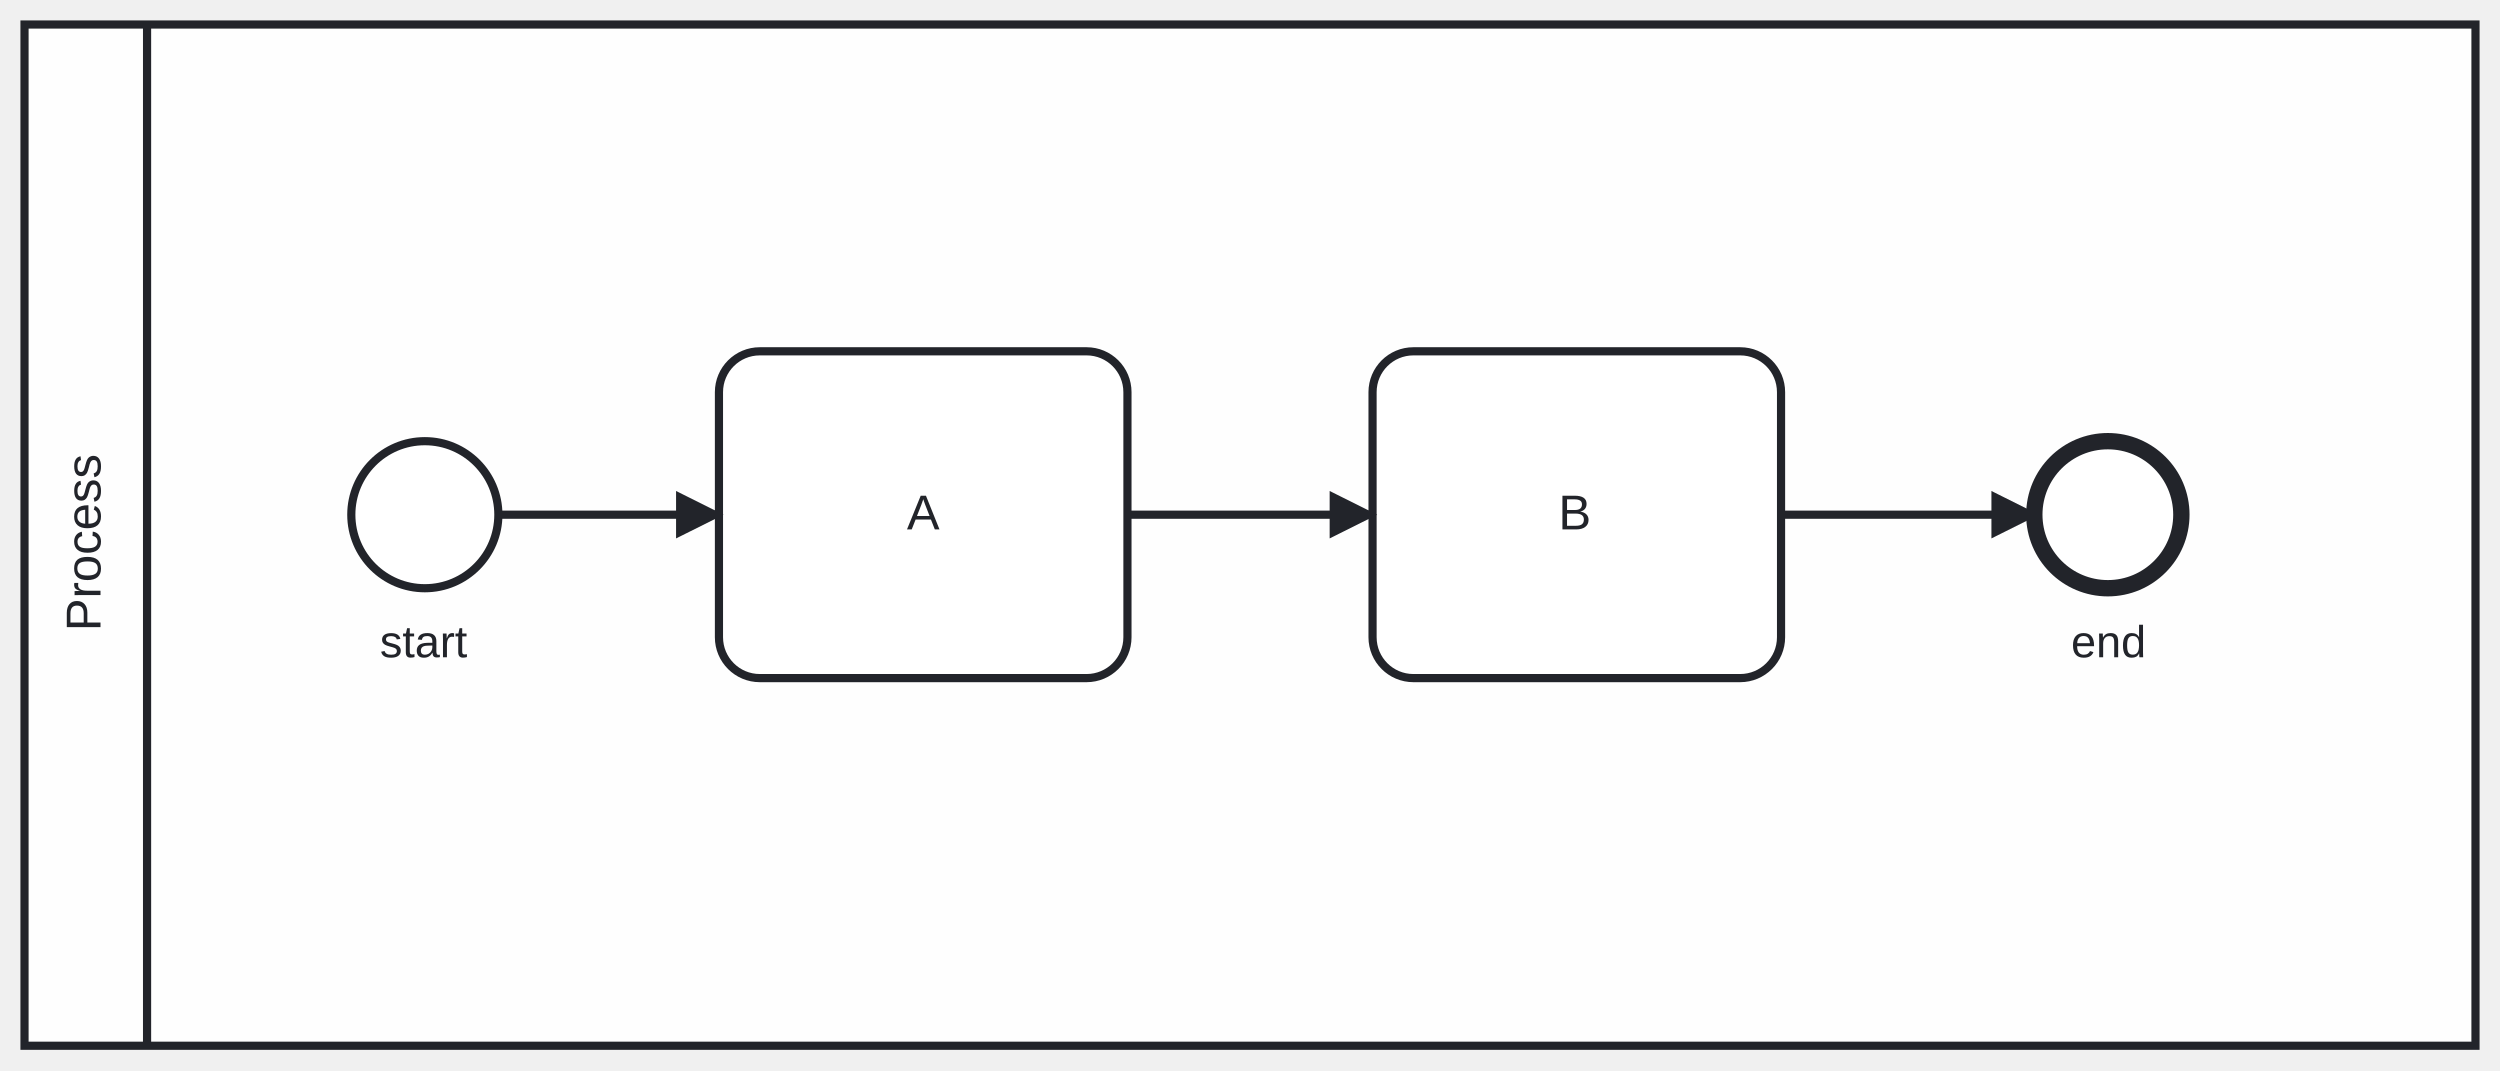
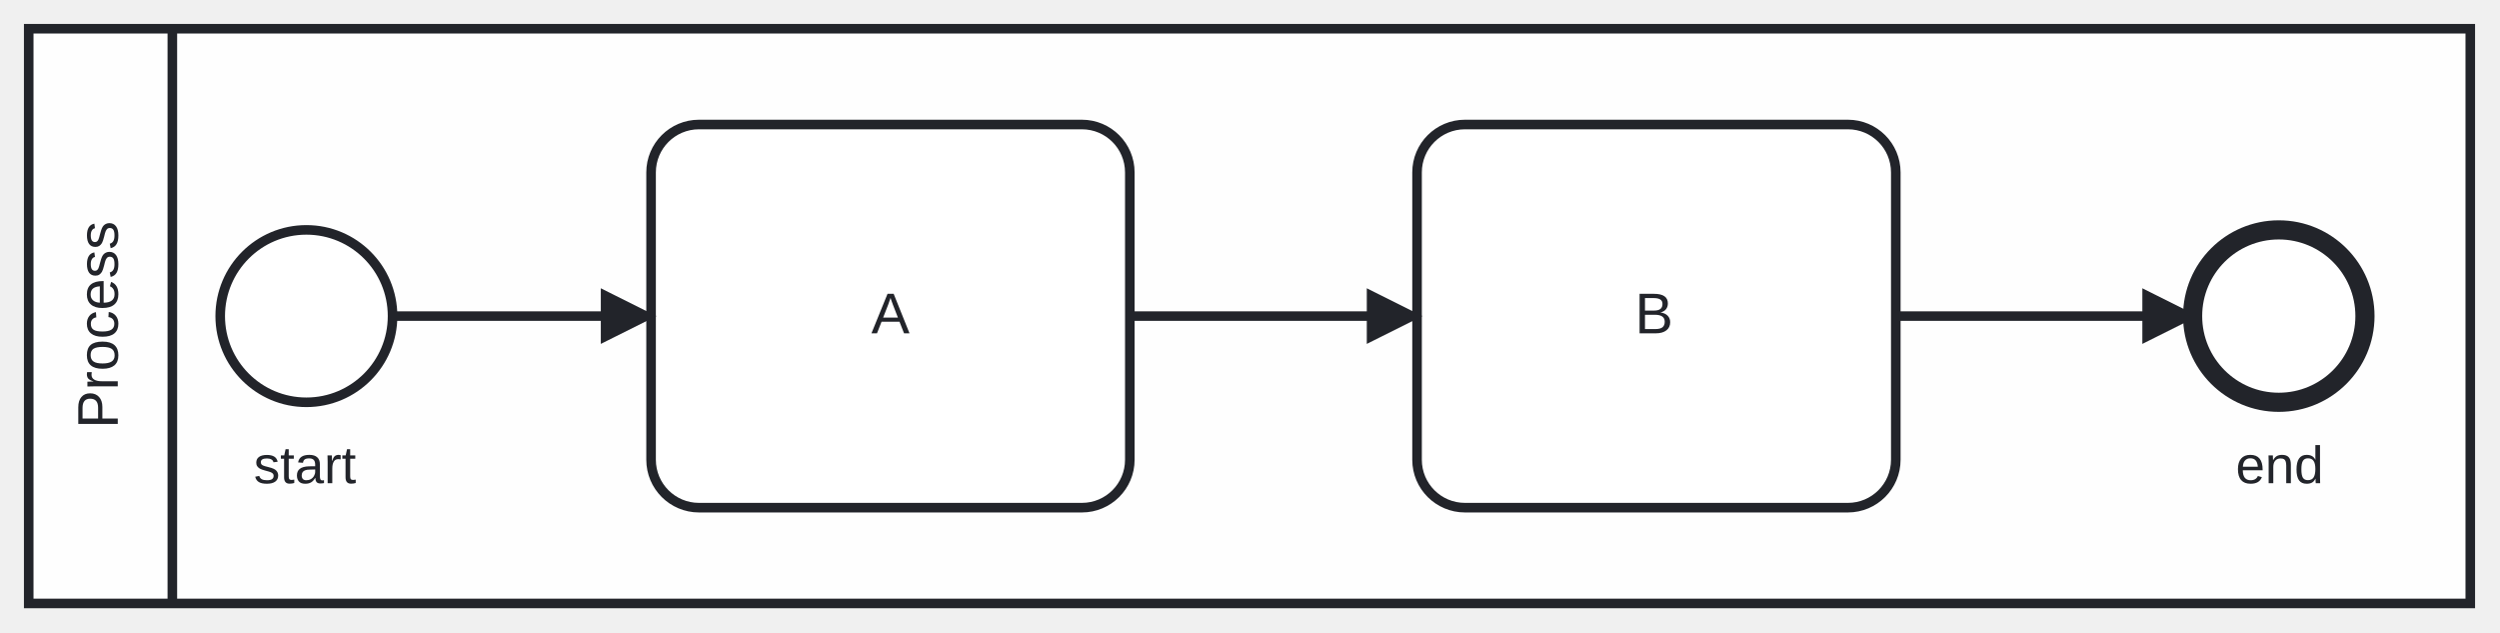
- <svg xmlns="http://www.w3.org/2000/svg" width="612" height="262" viewBox="154 74 612 262" version="1.1">
+ <svg xmlns="http://www.w3.org/2000/svg" width="522" height="132" viewBox="154 74 522 132" version="1.1">
  <defs>
-     <marker id="sequenceflow-end-white-hsl_225_10_15_-1vk6v4y293pe3yf4cxdslrddu" viewBox="0 0 20 20" refX="11" refY="10" markerWidth="10" markerHeight="10" orient="auto">
+     <marker id="sequenceflow-end-white-hsl_225_10_15_-0l5bimkea66iv0pdzsmx17zgb" viewBox="0 0 20 20" refX="11" refY="10" markerWidth="10" markerHeight="10" orient="auto">
      <path d="M 1 5 L 11 10 L 1 15 Z" style="fill: rgb(34, 36, 42); stroke-width: 1px; stroke-linecap: round; stroke-dasharray: 10000px, 1px; stroke: rgb(34, 36, 42);" />
    </marker>
  </defs>
  <g class="djs-group">
    <g class="djs-element djs-shape" data-element-id="Participant_08zlb6d" transform="matrix(1, 0, 0, 1, 160, 80)" style="display: block;">
      <g class="djs-visual">
-         <rect x="0" y="0" width="600" height="250" rx="0" ry="0" style="stroke: rgb(34, 36, 42); stroke-width: 2px; fill: white; fill-opacity: 0.95;" />
-         <polyline points="30,0 30,250 " style="fill: none; stroke: rgb(34, 36, 42); stroke-width: 2px;" />
-         <text style="font-family: Arial, sans-serif; font-size: 12px; font-weight: normal; fill: rgb(34, 36, 42);" lineHeight="1.2" class="djs-label" transform="matrix(-1.83697e-16, -1, 1, -1.83697e-16, 0, 250)">
-           <tspan x="101.5" y="18.6">Process</tspan>
+         <rect x="0" y="0" width="510" height="120" rx="0" ry="0" style="stroke: rgb(34, 36, 42); stroke-width: 2px; fill: white; fill-opacity: 0.95;" />
+         <polyline points="30,0 30,120 " style="fill: none; stroke: rgb(34, 36, 42); stroke-width: 2px;" />
+         <text style="font-family: Arial, sans-serif; font-size: 12px; font-weight: normal; fill: rgb(34, 36, 42);" lineHeight="1.2" class="djs-label" transform="matrix(-1.83697e-16, -1, 1, -1.83697e-16, 0, 120)">
+           <tspan x="36.5" y="18.6">Process</tspan>
        </text>
      </g>
-       <rect style="fill: none; stroke-opacity: 0; stroke: white; stroke-width: 15px;" class="djs-hit djs-hit-no-move" x="0" y="0" width="600" height="250" />
-       <rect style="fill: none; stroke-opacity: 0; stroke: white; stroke-width: 15px;" class="djs-hit djs-hit-click-stroke" x="0" y="0" width="600" height="250" />
-       <rect style="fill: none; stroke-opacity: 0; stroke: white; stroke-width: 15px;" class="djs-hit djs-hit-all" x="0" y="0" width="30" height="250" />
-       <rect x="-6" y="-6" rx="3" width="612" height="262" style="fill: none;" class="djs-outline" />
+       <rect x="-6" y="-6" rx="3" width="522" height="132" style="fill: none;" class="djs-outline" />
+       <rect style="fill: none; stroke-opacity: 0; stroke: white; stroke-width: 15px;" class="djs-hit djs-hit-no-move" x="0" y="0" width="510" height="120" />
+       <rect style="fill: none; stroke-opacity: 0; stroke: white; stroke-width: 15px;" class="djs-hit djs-hit-click-stroke" x="0" y="0" width="510" height="120" />
+       <rect style="fill: none; stroke-opacity: 0; stroke: white; stroke-width: 15px;" class="djs-hit djs-hit-all" x="0" y="0" width="30" height="120" />
    </g>
    <g class="djs-children">
      <g class="djs-group">
-         <g class="djs-element djs-shape" data-element-id="StartEvent_1" transform="matrix(1, 0, 0, 1, 240, 182)" style="display: block;">
+         <g class="djs-element djs-shape" data-element-id="StartEvent_1" transform="matrix(1, 0, 0, 1, 200, 122)" style="display: block;">
          <g class="djs-visual">
            <circle cx="18" cy="18" r="18" style="stroke: rgb(34, 36, 42); stroke-width: 2px; fill: white; fill-opacity: 0.95;" />
          </g>
          <rect style="fill: none; stroke-opacity: 0; stroke: white; stroke-width: 15px;" class="djs-hit djs-hit-all" x="0" y="0" width="36" height="36" />
          <rect x="-6" y="-6" rx="3" width="48" height="48" style="fill: none;" class="djs-outline" />
        </g>
      </g>
      <g class="djs-group">
-         <g class="djs-element djs-shape" data-element-id="StartEvent_1_label" transform="matrix(1, 0, 0, 1, 247, 225)" style="display: block;">
-           <g class="djs-visual">
-             <text style="font-family: Arial, sans-serif; font-size: 11px; font-weight: normal; fill: rgb(34, 36, 42);" lineHeight="1.2" class="djs-label">
-               <tspan x="0" y="9.9">start</tspan>
-             </text>
-           </g>
-           <rect style="fill: none; stroke-opacity: 0; stroke: white; stroke-width: 15px;" class="djs-hit djs-hit-all" x="0" y="0" width="23" height="14" />
-           <rect x="-6" y="-6" rx="3" width="35" height="26" style="fill: none;" class="djs-outline" />
-         </g>
-       </g>
-       <g class="djs-group">
-         <g class="djs-element djs-shape" data-element-id="Activity_1hogwa8" transform="matrix(1, 0, 0, 1, 330, 160)" style="display: block;">
+         <g class="djs-element djs-shape" data-element-id="Activity_1hogwa8" transform="matrix(1, 0, 0, 1, 290, 100)" style="display: block;">
          <g class="djs-visual">
            <rect x="0" y="0" width="100" height="80" rx="10" ry="10" style="stroke: rgb(34, 36, 42); stroke-width: 2px; fill: white; fill-opacity: 0.95;" />
            <text style="font-family: Arial, sans-serif; font-size: 12px; font-weight: normal; fill: rgb(34, 36, 42);" lineHeight="1.2" class="djs-label">
              <tspan x="46" y="43.6">A</tspan>
            </text>
          </g>
          <rect style="fill: none; stroke-opacity: 0; stroke: white; stroke-width: 15px;" class="djs-hit djs-hit-all" x="0" y="0" width="100" height="80" />
          <rect x="-6" y="-6" rx="3" width="112" height="92" style="fill: none;" class="djs-outline" />
        </g>
      </g>
      <g class="djs-group">
-         <g class="djs-element djs-shape" data-element-id="Activity_02rpmxb" transform="matrix(1, 0, 0, 1, 490, 160)" style="display: block;">
+         <g class="djs-element djs-shape" data-element-id="Activity_02rpmxb" transform="matrix(1, 0, 0, 1, 450, 100)" style="display: block;">
          <g class="djs-visual">
            <rect x="0" y="0" width="100" height="80" rx="10" ry="10" style="stroke: rgb(34, 36, 42); stroke-width: 2px; fill: white; fill-opacity: 0.95;" />
            <text style="font-family: Arial, sans-serif; font-size: 12px; font-weight: normal; fill: rgb(34, 36, 42);" lineHeight="1.2" class="djs-label">
              <tspan x="45.5" y="43.6">B</tspan>
            </text>
          </g>
          <rect style="fill: none; stroke-opacity: 0; stroke: white; stroke-width: 15px;" class="djs-hit djs-hit-all" x="0" y="0" width="100" height="80" />
          <rect x="-6" y="-6" rx="3" width="112" height="92" style="fill: none;" class="djs-outline" />
        </g>
      </g>
      <g class="djs-group">
-         <g class="djs-element djs-shape" data-element-id="Event_1xnuloc" transform="matrix(1, 0, 0, 1, 652, 182)" style="display: block;">
+         <g class="djs-element djs-shape" data-element-id="Event_1xnuloc" transform="matrix(1, 0, 0, 1, 612, 122)" style="display: block;">
          <g class="djs-visual">
            <circle cx="18" cy="18" r="18" style="stroke: rgb(34, 36, 42); stroke-width: 4px; fill: white; fill-opacity: 0.95;" />
          </g>
          <rect style="fill: none; stroke-opacity: 0; stroke: white; stroke-width: 15px;" class="djs-hit djs-hit-all" x="0" y="0" width="36" height="36" />
          <rect x="-6" y="-6" rx="3" width="48" height="48" style="fill: none;" class="djs-outline" />
        </g>
      </g>
      <g class="djs-group">
-         <g class="djs-element djs-shape" data-element-id="Event_1xnuloc_label" transform="matrix(1, 0, 0, 1, 661, 225)" style="display: block;">
-           <g class="djs-visual">
-             <text style="font-family: Arial, sans-serif; font-size: 11px; font-weight: normal; fill: rgb(34, 36, 42);" lineHeight="1.2" class="djs-label">
-               <tspan x="0" y="9.9">end</tspan>
-             </text>
-           </g>
-           <rect style="fill: none; stroke-opacity: 0; stroke: white; stroke-width: 15px;" class="djs-hit djs-hit-all" x="0" y="0" width="19" height="14" />
-           <rect x="-6" y="-6" rx="3" width="31" height="26" style="fill: none;" class="djs-outline" />
-         </g>
-       </g>
-       <g class="djs-group">
        <g class="djs-element djs-connection" data-element-id="Flow_1u1u0cf" style="display: block;">
          <g class="djs-visual">
-             <path d="m  276,200L330,200 " style="fill: none; stroke-width: 2px; stroke: rgb(34, 36, 42); stroke-linejoin: round; marker-end: url('#sequenceflow-end-white-hsl_225_10_15_-1vk6v4y293pe3yf4cxdslrddu');" />
+             <path d="m  236,140L290,140 " style="fill: none; stroke-width: 2px; stroke: rgb(34, 36, 42); stroke-linejoin: round; marker-end: url('#sequenceflow-end-white-hsl_225_10_15_-0l5bimkea66iv0pdzsmx17zgb');" />
          </g>
-           <polyline points="276,200 330,200 " style="fill: none; stroke-opacity: 0; stroke: white; stroke-width: 15px;" class="djs-hit djs-hit-stroke" />
-           <rect x="270" y="194" rx="3" width="66" height="12" style="fill: none;" class="djs-outline" />
+           <polyline points="236,140 290,140 " style="fill: none; stroke-opacity: 0; stroke: white; stroke-width: 15px;" class="djs-hit djs-hit-stroke" />
+           <rect x="230" y="134" rx="3" width="66" height="12" style="fill: none;" class="djs-outline" />
        </g>
      </g>
      <g class="djs-group">
        <g class="djs-element djs-connection" data-element-id="Flow_1b2a4a3" style="display: block;">
          <g class="djs-visual">
-             <path d="m  430,200L490,200 " style="fill: none; stroke-width: 2px; stroke: rgb(34, 36, 42); stroke-linejoin: round; marker-end: url('#sequenceflow-end-white-hsl_225_10_15_-1vk6v4y293pe3yf4cxdslrddu');" />
+             <path d="m  390,140L450,140 " style="fill: none; stroke-width: 2px; stroke: rgb(34, 36, 42); stroke-linejoin: round; marker-end: url('#sequenceflow-end-white-hsl_225_10_15_-0l5bimkea66iv0pdzsmx17zgb');" />
          </g>
-           <polyline points="430,200 490,200 " style="fill: none; stroke-opacity: 0; stroke: white; stroke-width: 15px;" class="djs-hit djs-hit-stroke" />
-           <rect x="424" y="194" rx="3" width="72" height="12" style="fill: none;" class="djs-outline" />
+           <polyline points="390,140 450,140 " style="fill: none; stroke-opacity: 0; stroke: white; stroke-width: 15px;" class="djs-hit djs-hit-stroke" />
+           <rect x="384" y="134" rx="3" width="72" height="12" style="fill: none;" class="djs-outline" />
        </g>
      </g>
      <g class="djs-group">
        <g class="djs-element djs-connection" data-element-id="Flow_1tj96s9" style="display: block;">
          <g class="djs-visual">
-             <path d="m  590,200L652,200 " style="fill: none; stroke-width: 2px; stroke: rgb(34, 36, 42); stroke-linejoin: round; marker-end: url('#sequenceflow-end-white-hsl_225_10_15_-1vk6v4y293pe3yf4cxdslrddu');" />
+             <path d="m  550,140L612,140 " style="fill: none; stroke-width: 2px; stroke: rgb(34, 36, 42); stroke-linejoin: round; marker-end: url('#sequenceflow-end-white-hsl_225_10_15_-0l5bimkea66iv0pdzsmx17zgb');" />
          </g>
-           <polyline points="590,200 652,200 " style="fill: none; stroke-opacity: 0; stroke: white; stroke-width: 15px;" class="djs-hit djs-hit-stroke" />
-           <rect x="584" y="194" rx="3" width="74" height="12" style="fill: none;" class="djs-outline" />
+           <polyline points="550,140 612,140 " style="fill: none; stroke-opacity: 0; stroke: white; stroke-width: 15px;" class="djs-hit djs-hit-stroke" />
+           <rect x="544" y="134" rx="3" width="74" height="12" style="fill: none;" class="djs-outline" />
        </g>
      </g>
    </g>
  </g>
+   <g class="djs-group">
+     <g class="djs-element djs-shape" data-element-id="StartEvent_1_label" transform="matrix(1, 0, 0, 1, 207, 165)" style="display: block;">
+       <g class="djs-visual">
+         <text style="font-family: Arial, sans-serif; font-size: 11px; font-weight: normal; fill: rgb(34, 36, 42);" lineHeight="1.2" class="djs-label">
+           <tspan x="0" y="9.9">start</tspan>
+         </text>
+       </g>
+       <rect style="fill: none; stroke-opacity: 0; stroke: white; stroke-width: 15px;" class="djs-hit djs-hit-all" x="0" y="0" width="23" height="14" />
+       <rect x="-6" y="-6" rx="3" width="35" height="26" style="fill: none;" class="djs-outline" />
+     </g>
+   </g>
+   <g class="djs-group">
+     <g class="djs-element djs-shape" data-element-id="Event_1xnuloc_label" transform="matrix(1, 0, 0, 1, 621, 165)" style="display: block;">
+       <g class="djs-visual">
+         <text style="font-family: Arial, sans-serif; font-size: 11px; font-weight: normal; fill: rgb(34, 36, 42);" lineHeight="1.2" class="djs-label">
+           <tspan x="0" y="9.9">end</tspan>
+         </text>
+       </g>
+       <rect style="fill: none; stroke-opacity: 0; stroke: white; stroke-width: 15px;" class="djs-hit djs-hit-all" x="0" y="0" width="19" height="14" />
+       <rect x="-6" y="-6" rx="3" width="31" height="26" style="fill: none;" class="djs-outline" />
+     </g>
+   </g>
</svg>
